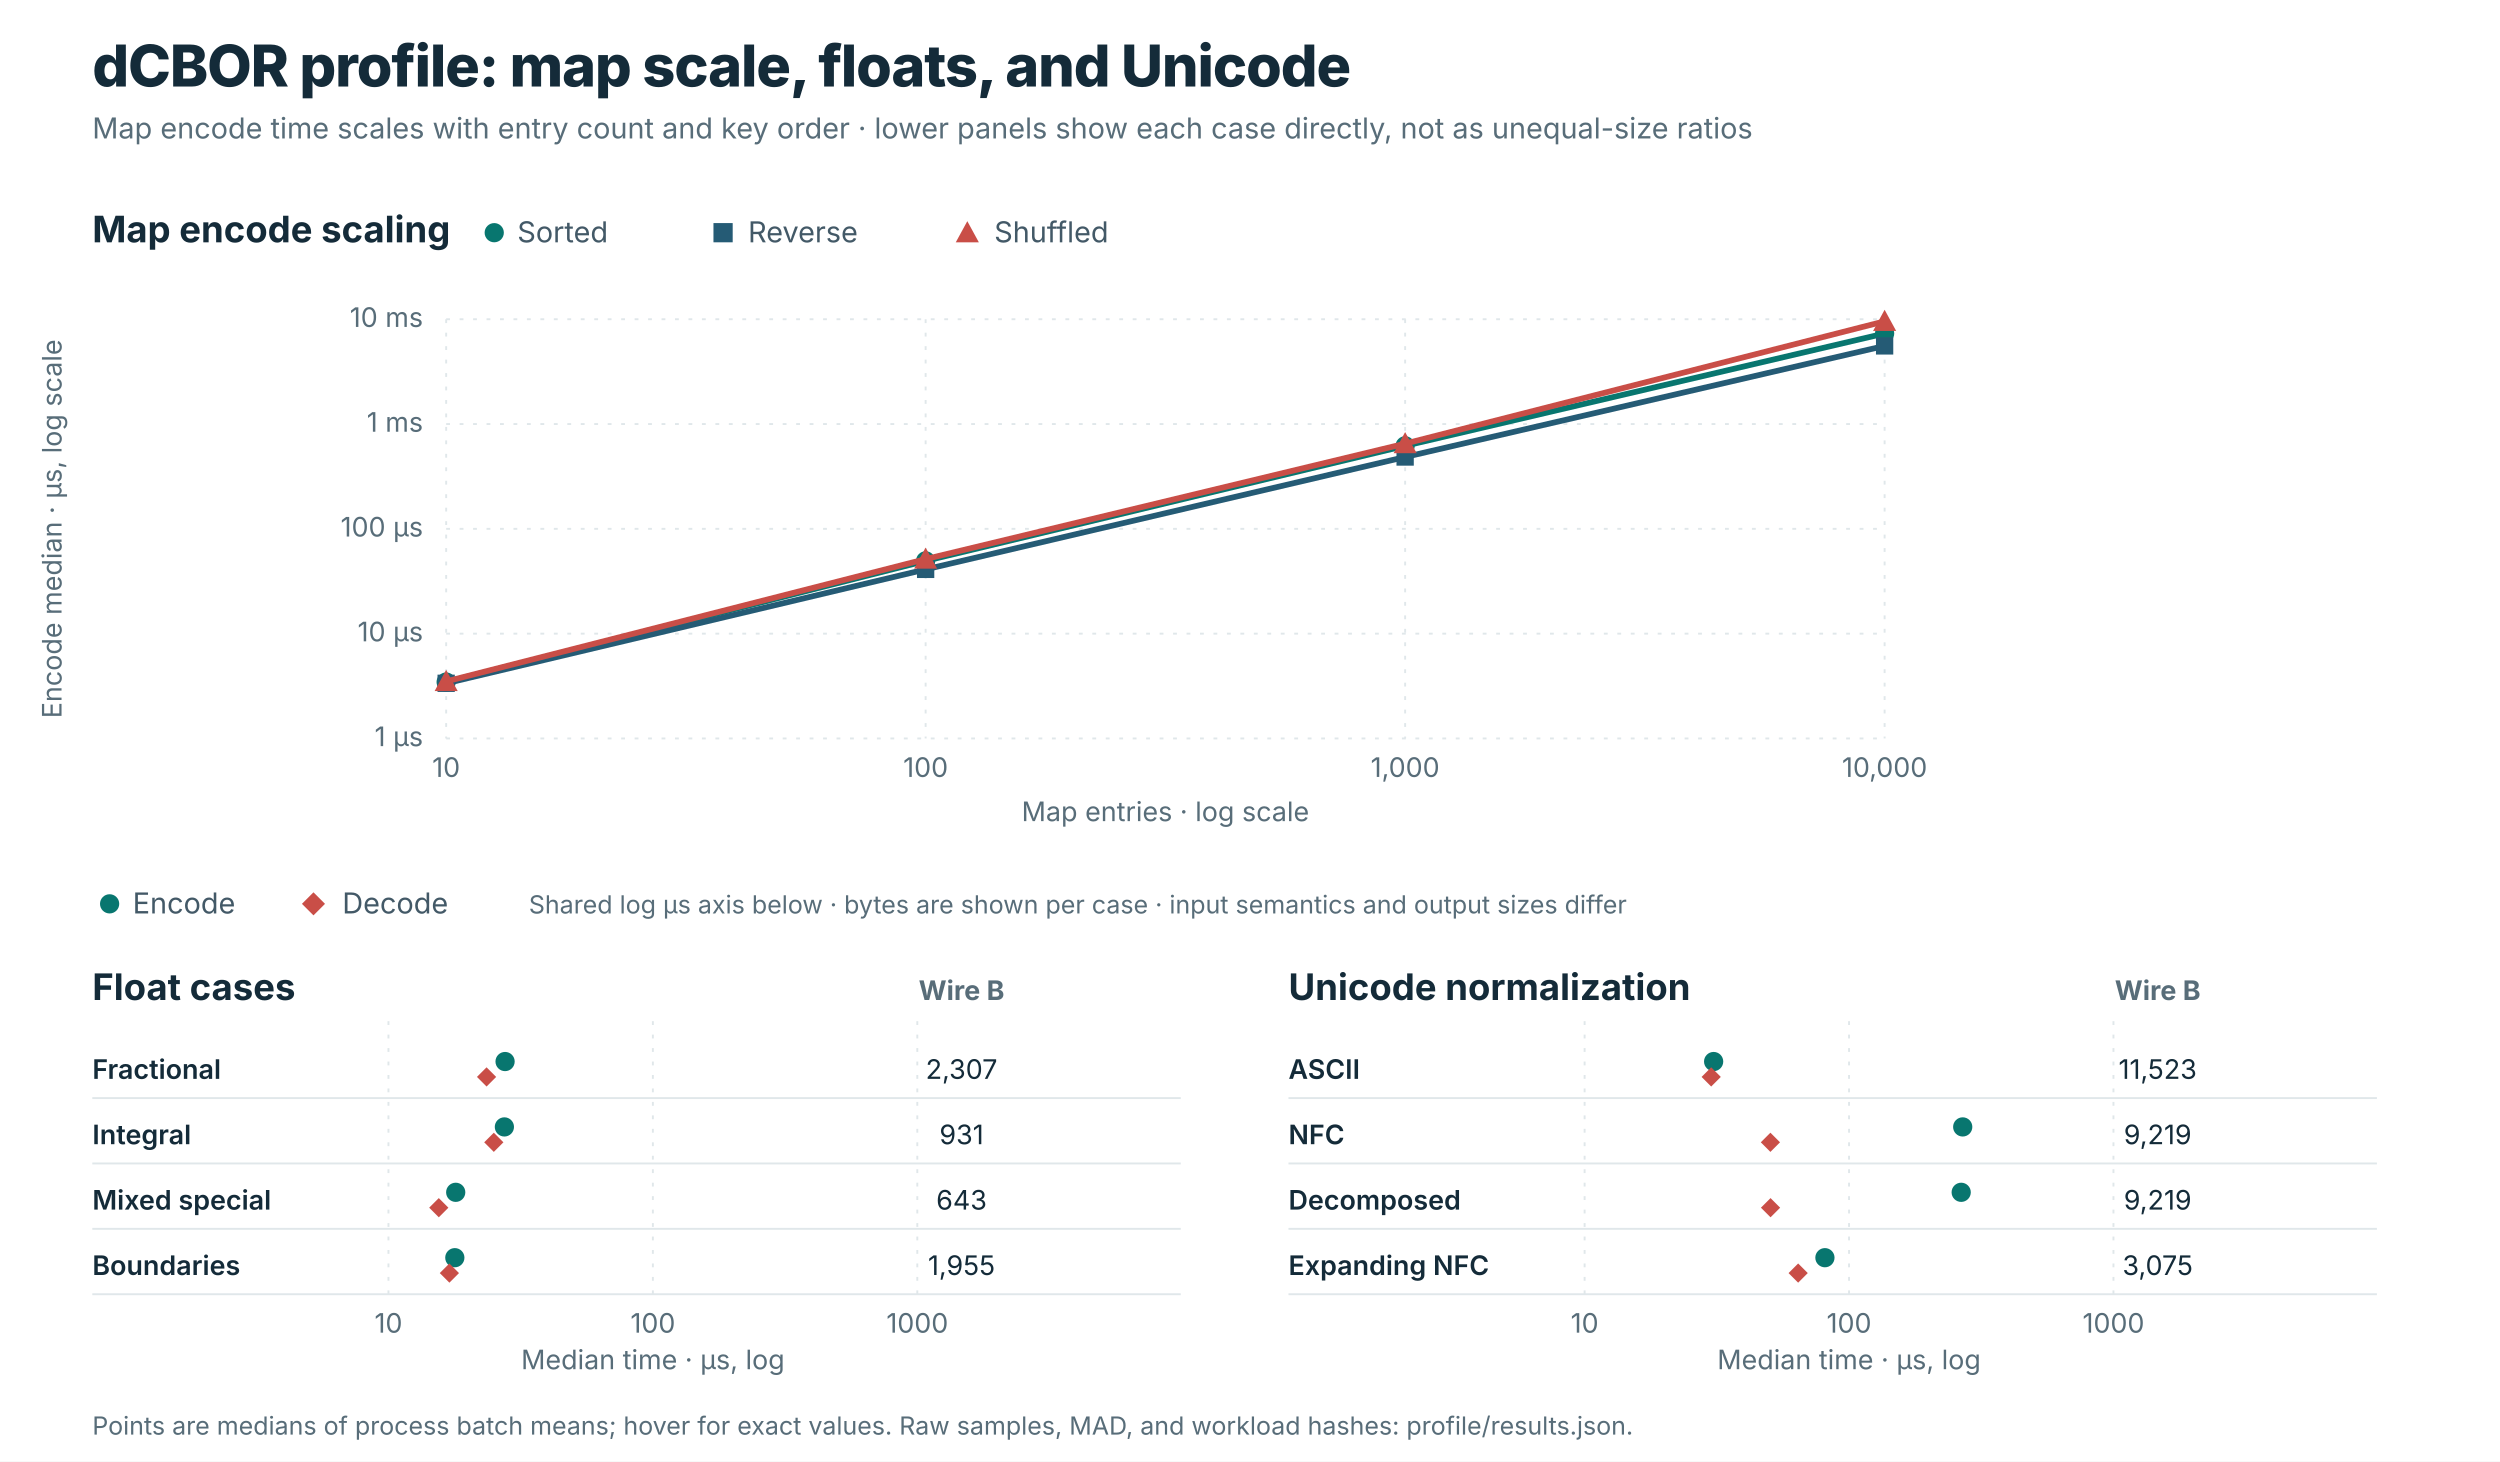
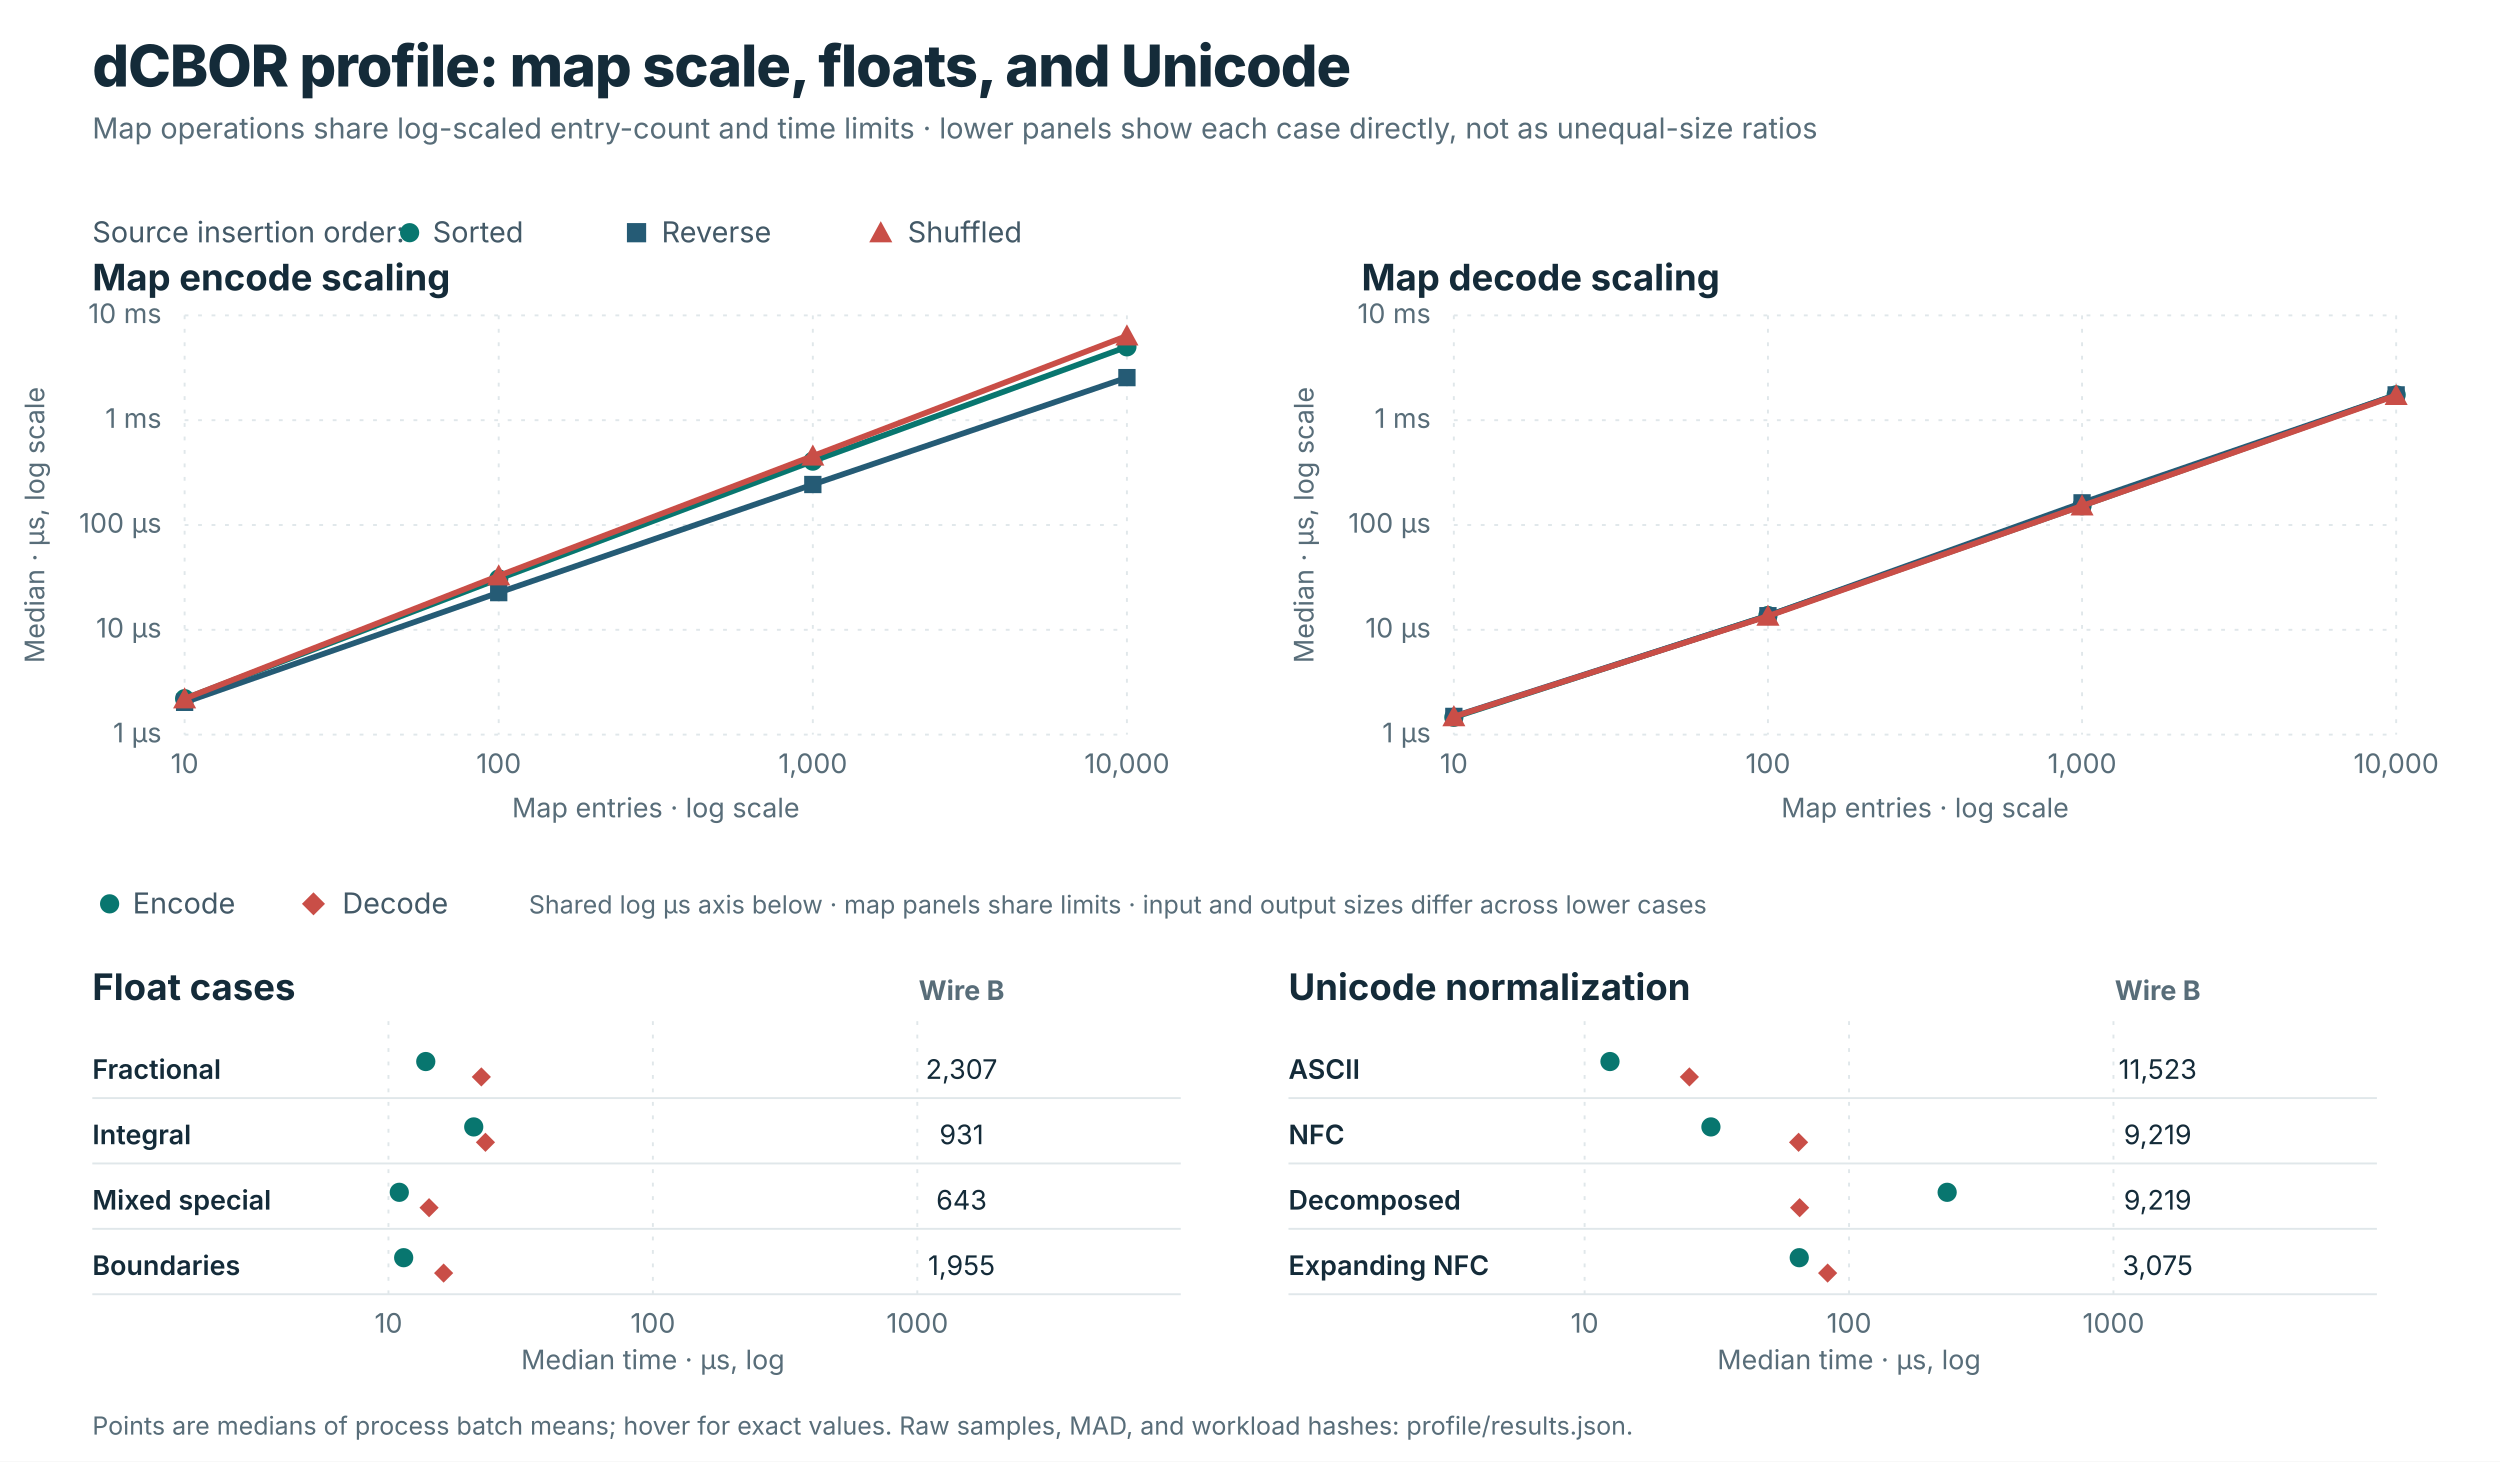
<svg xmlns="http://www.w3.org/2000/svg" width="1300" height="760" viewBox="0 0 1300 760" role="img" aria-labelledby="title desc">
  <style>
  text { font-family: Inter, ui-sans-serif, system-ui, -apple-system, sans-serif; fill: #142B39; }
  .title { font-size: 27px; font-weight: 740; letter-spacing: -0.45px; }
  .subtitle { font-size: 15px; fill: #586D79; }
  .caption { font-size: 13px; fill: #586D79; }
  .fixture { font-size: 16px; font-weight: 650; }
  .small { font-size: 14px; fill: #586D79; }
  .value { font-size: 15px; font-weight: 600; font-variant-numeric: tabular-nums; }
  .muted { fill: #586D79; }
  .card { fill: #FFFFFF; stroke: #E0E7EA; stroke-width: 1; }
  .rule { stroke: #E0E7EA; stroke-width: 1; }
  .legend { font-size: 15px; fill: #435967; }
  .column-head { font-size: 14px; fill: #586D79; font-weight: 650; }
  .axis { font-size: 14px; fill: #586D79; font-variant-numeric: tabular-nums; }

    .hero { font-size: 30px; font-weight: 760; letter-spacing: -0.55px; }
    .dek { font-size: 15px; fill: #586D79; }
    .panel-title { font-size: 19px; font-weight: 720; }
    .case-label { font-size: 14px; font-weight: 590; }
    .case-value { font-size: 14px; font-variant-numeric: tabular-nums; }
  </style>
  <rect width="1300" height="760" fill="#FFFFFF" />
  <text x="48" y="45" class="hero">dCBOR profile: map scale, floats, and Unicode</text>
-   <text x="48" y="72" class="dek">Map encode time scales with entry count and key order · lower panels show each case directly, not as unequal-size ratios</text>
-   <text x="48" y="126" class="panel-title">Map encode scaling</text>
-   <circle cx="257" cy="121" r="5" fill="#08766F" />
-   <text x="269" y="126" class="legend">Sorted</text>
-   <rect x="371" y="116" width="10" height="10" fill="#255B75" />
-   <text x="389" y="126" class="legend">Reverse</text>
-   <polygon points="503,115 509,126 497,126" fill="#C94E47" />
-   <text x="517" y="126" class="legend">Shuffled</text>
-   <line x1="232.00" y1="166" x2="232.00" y2="384" stroke="#E0E7EA" stroke-dasharray="2 5" />
-   <text x="232.00" y="404" text-anchor="middle" class="axis">10</text>
-   <line x1="481.33" y1="166" x2="481.33" y2="384" stroke="#E0E7EA" stroke-dasharray="2 5" />
-   <text x="481.33" y="404" text-anchor="middle" class="axis">100</text>
-   <line x1="730.67" y1="166" x2="730.67" y2="384" stroke="#E0E7EA" stroke-dasharray="2 5" />
-   <text x="730.67" y="404" text-anchor="middle" class="axis">1,000</text>
-   <line x1="980.00" y1="166" x2="980.00" y2="384" stroke="#E0E7EA" stroke-dasharray="2 5" />
-   <text x="980.00" y="404" text-anchor="middle" class="axis">10,000</text>
-   <line x1="232" y1="384.00" x2="980" y2="384.00" stroke="#E0E7EA" stroke-dasharray="2 5" />
-   <text x="220" y="388.00" text-anchor="end" class="axis">1 µs</text>
-   <line x1="232" y1="329.50" x2="980" y2="329.50" stroke="#E0E7EA" stroke-dasharray="2 5" />
-   <text x="220" y="333.50" text-anchor="end" class="axis">10 µs</text>
-   <line x1="232" y1="275.00" x2="980" y2="275.00" stroke="#E0E7EA" stroke-dasharray="2 5" />
-   <text x="220" y="279.00" text-anchor="end" class="axis">100 µs</text>
-   <line x1="232" y1="220.50" x2="980" y2="220.50" stroke="#E0E7EA" stroke-dasharray="2 5" />
-   <text x="220" y="224.50" text-anchor="end" class="axis">1 ms</text>
-   <line x1="232" y1="166.00" x2="980" y2="166.00" stroke="#E0E7EA" stroke-dasharray="2 5" />
-   <text x="220" y="170.00" text-anchor="end" class="axis">10 ms</text>
-   <polyline points="232.00,354.67 481.33,291.65 730.67,231.82 980.00,173.40" fill="none" stroke="#08766F" stroke-width="3" stroke-linejoin="round" />
-   <circle cx="232.00" cy="354.67" r="5" fill="#08766F" />
-   <circle cx="481.33" cy="291.65" r="5" fill="#08766F" />
-   <circle cx="730.67" cy="231.82" r="5" fill="#08766F" />
-   <circle cx="980.00" cy="173.40" r="5" fill="#08766F" />
-   <polyline points="232.00,355.31 481.33,296.08 730.67,237.65 980.00,179.87" fill="none" stroke="#255B75" stroke-width="3" stroke-linejoin="round" />
-   <rect x="227.50" y="350.81" width="9" height="9" fill="#255B75" />
-   <rect x="476.83" y="291.58" width="9" height="9" fill="#255B75" />
-   <rect x="726.17" y="233.15" width="9" height="9" fill="#255B75" />
-   <rect x="975.50" y="175.37" width="9" height="9" fill="#255B75" />
-   <polyline points="232.00,354.34 481.33,290.72 730.67,230.68 980.00,167.07" fill="none" stroke="#C94E47" stroke-width="3" stroke-linejoin="round" />
-   <polygon points="232.00,348.34 238.00,359.34 226.00,359.34" fill="#C94E47" />
-   <polygon points="481.33,284.72 487.33,295.72 475.33,295.72" fill="#C94E47" />
-   <polygon points="730.67,224.68 736.67,235.68 724.67,235.68" fill="#C94E47" />
-   <polygon points="980.00,161.07 986.00,172.07 974.00,172.07" fill="#C94E47" />
-   <text x="606.0" y="427" text-anchor="middle" class="axis">Map entries · log scale</text>
-   <text transform="translate(32 275.0) rotate(-90)" text-anchor="middle" class="axis">Encode median · µs, log scale</text>
+   <text x="48" y="72" class="dek">Map operations share log-scaled entry-count and time limits · lower panels show each case directly, not as unequal-size ratios</text>
+   <text x="48" y="126" class="legend">Source insertion order:</text>
+   <circle cx="213" cy="121" r="5" fill="#08766F" />
+   <text x="225" y="126" class="legend">Sorted</text>
+   <rect x="326" y="116" width="10" height="10" fill="#255B75" />
+   <text x="344" y="126" class="legend">Reverse</text>
+   <polygon points="458,115 464,126 452,126" fill="#C94E47" />
+   <text x="472" y="126" class="legend">Shuffled</text>
+   <text x="48" y="151" class="panel-title">Map encode scaling</text>
+   <text x="708" y="151" class="panel-title">Map decode scaling</text>
+   <line x1="96.00" y1="164" x2="96.00" y2="382" stroke="#E0E7EA" stroke-dasharray="2 5" />
+   <text x="96.00" y="402" text-anchor="middle" class="axis">10</text>
+   <line x1="259.33" y1="164" x2="259.33" y2="382" stroke="#E0E7EA" stroke-dasharray="2 5" />
+   <text x="259.33" y="402" text-anchor="middle" class="axis">100</text>
+   <line x1="422.67" y1="164" x2="422.67" y2="382" stroke="#E0E7EA" stroke-dasharray="2 5" />
+   <text x="422.67" y="402" text-anchor="middle" class="axis">1,000</text>
+   <line x1="586.00" y1="164" x2="586.00" y2="382" stroke="#E0E7EA" stroke-dasharray="2 5" />
+   <text x="586.00" y="402" text-anchor="middle" class="axis">10,000</text>
+   <line x1="96" y1="382.00" x2="586" y2="382.00" stroke="#E0E7EA" stroke-dasharray="2 5" />
+   <text x="84" y="386.00" text-anchor="end" class="axis">1 µs</text>
+   <line x1="96" y1="327.50" x2="586" y2="327.50" stroke="#E0E7EA" stroke-dasharray="2 5" />
+   <text x="84" y="331.50" text-anchor="end" class="axis">10 µs</text>
+   <line x1="96" y1="273.00" x2="586" y2="273.00" stroke="#E0E7EA" stroke-dasharray="2 5" />
+   <text x="84" y="277.00" text-anchor="end" class="axis">100 µs</text>
+   <line x1="96" y1="218.50" x2="586" y2="218.50" stroke="#E0E7EA" stroke-dasharray="2 5" />
+   <text x="84" y="222.50" text-anchor="end" class="axis">1 ms</text>
+   <line x1="96" y1="164.00" x2="586" y2="164.00" stroke="#E0E7EA" stroke-dasharray="2 5" />
+   <text x="84" y="168.00" text-anchor="end" class="axis">10 ms</text>
+   <line x1="756.00" y1="164" x2="756.00" y2="382" stroke="#E0E7EA" stroke-dasharray="2 5" />
+   <text x="756.00" y="402" text-anchor="middle" class="axis">10</text>
+   <line x1="919.33" y1="164" x2="919.33" y2="382" stroke="#E0E7EA" stroke-dasharray="2 5" />
+   <text x="919.33" y="402" text-anchor="middle" class="axis">100</text>
+   <line x1="1082.67" y1="164" x2="1082.67" y2="382" stroke="#E0E7EA" stroke-dasharray="2 5" />
+   <text x="1082.67" y="402" text-anchor="middle" class="axis">1,000</text>
+   <line x1="1246.00" y1="164" x2="1246.00" y2="382" stroke="#E0E7EA" stroke-dasharray="2 5" />
+   <text x="1246.00" y="402" text-anchor="middle" class="axis">10,000</text>
+   <line x1="756" y1="382.00" x2="1246" y2="382.00" stroke="#E0E7EA" stroke-dasharray="2 5" />
+   <text x="744" y="386.00" text-anchor="end" class="axis">1 µs</text>
+   <line x1="756" y1="327.50" x2="1246" y2="327.50" stroke="#E0E7EA" stroke-dasharray="2 5" />
+   <text x="744" y="331.50" text-anchor="end" class="axis">10 µs</text>
+   <line x1="756" y1="273.00" x2="1246" y2="273.00" stroke="#E0E7EA" stroke-dasharray="2 5" />
+   <text x="744" y="277.00" text-anchor="end" class="axis">100 µs</text>
+   <line x1="756" y1="218.50" x2="1246" y2="218.50" stroke="#E0E7EA" stroke-dasharray="2 5" />
+   <text x="744" y="222.50" text-anchor="end" class="axis">1 ms</text>
+   <line x1="756" y1="164.00" x2="1246" y2="164.00" stroke="#E0E7EA" stroke-dasharray="2 5" />
+   <text x="744" y="168.00" text-anchor="end" class="axis">10 ms</text>
+   <polyline points="96.00,363.31 259.33,301.02 422.67,239.79 586.00,180.35" fill="none" stroke="#08766F" stroke-width="3" stroke-linejoin="round" />
+   <circle cx="96.00" cy="363.31" r="5" fill="#08766F" />
+   <circle cx="259.33" cy="301.02" r="5" fill="#08766F" />
+   <circle cx="422.67" cy="239.79" r="5" fill="#08766F" />
+   <circle cx="586.00" cy="180.35" r="5" fill="#08766F" />
+   <polyline points="96.00,365.21 259.33,308.16 422.67,251.94 586.00,196.36" fill="none" stroke="#255B75" stroke-width="3" stroke-linejoin="round" />
+   <rect x="91.50" y="360.71" width="9" height="9" fill="#255B75" />
+   <rect x="254.83" y="303.66" width="9" height="9" fill="#255B75" />
+   <rect x="418.17" y="247.44" width="9" height="9" fill="#255B75" />
+   <rect x="581.50" y="191.86" width="9" height="9" fill="#255B75" />
+   <polyline points="96.00,363.35 259.33,299.41 422.67,237.12 586.00,174.64" fill="none" stroke="#C94E47" stroke-width="3" stroke-linejoin="round" />
+   <polygon points="96.00,357.35 102.00,368.35 90.00,368.35" fill="#C94E47" />
+   <polygon points="259.33,293.41 265.33,304.41 253.33,304.41" fill="#C94E47" />
+   <polygon points="422.67,231.12 428.67,242.12 416.67,242.12" fill="#C94E47" />
+   <polygon points="586.00,168.64 592.00,179.64 580.00,179.64" fill="#C94E47" />
+   <polyline points="756.00,373.00 919.33,320.07 1082.67,262.98 1246.00,205.31" fill="none" stroke="#08766F" stroke-width="3" stroke-linejoin="round" />
+   <circle cx="756.00" cy="373.00" r="5" fill="#08766F" />
+   <circle cx="919.33" cy="320.07" r="5" fill="#08766F" />
+   <circle cx="1082.67" cy="262.98" r="5" fill="#08766F" />
+   <circle cx="1246.00" cy="205.31" r="5" fill="#08766F" />
+   <polyline points="756.00,372.53 919.33,320.17 1082.67,261.48 1246.00,205.34" fill="none" stroke="#255B75" stroke-width="3" stroke-linejoin="round" />
+   <rect x="751.50" y="368.03" width="9" height="9" fill="#255B75" />
+   <rect x="914.83" y="315.67" width="9" height="9" fill="#255B75" />
+   <rect x="1078.17" y="256.98" width="9" height="9" fill="#255B75" />
+   <rect x="1241.50" y="200.84" width="9" height="9" fill="#255B75" />
+   <polyline points="756.00,372.67 919.33,320.37 1082.67,263.05 1246.00,205.61" fill="none" stroke="#C94E47" stroke-width="3" stroke-linejoin="round" />
+   <polygon points="756.00,366.67 762.00,377.67 750.00,377.67" fill="#C94E47" />
+   <polygon points="919.33,314.37 925.33,325.37 913.33,325.37" fill="#C94E47" />
+   <polygon points="1082.67,257.05 1088.67,268.05 1076.67,268.05" fill="#C94E47" />
+   <polygon points="1246.00,199.61 1252.00,210.61 1240.00,210.61" fill="#C94E47" />
+   <text x="341" y="425" text-anchor="middle" class="axis">Map entries · log scale</text>
+   <text x="1001" y="425" text-anchor="middle" class="axis">Map entries · log scale</text>
+   <text transform="translate(23 273.0) rotate(-90)" text-anchor="middle" class="axis">Median · µs, log scale</text>
+   <text transform="translate(683 273.0) rotate(-90)" text-anchor="middle" class="axis">Median · µs, log scale</text>
  <circle cx="57" cy="470" r="5" fill="#08766F" />
  <text x="69" y="475" class="legend">Encode</text>
  <polygon points="163,464 169,470 163,476 157,470" fill="#C94E47" />
  <text x="178" y="475" class="legend">Decode</text>
-   <text x="275" y="475" class="caption">Shared log µs axis below · bytes are shown per case · input semantics and output sizes differ</text>
+   <text x="275" y="475" class="caption">Shared log µs axis below · map panels share limits · input and output sizes differ across lower cases</text>
  <text x="48" y="520" class="panel-title">Float cases</text>
  <text x="500" y="520" text-anchor="middle" class="column-head">Wire B</text>
  <line x1="202.00" y1="531" x2="202.00" y2="675" stroke="#E0E7EA" stroke-dasharray="2 5" />
  <text x="202.00" y="693" text-anchor="middle" class="axis">10</text>
  <line x1="339.50" y1="531" x2="339.50" y2="675" stroke="#E0E7EA" stroke-dasharray="2 5" />
  <text x="339.50" y="693" text-anchor="middle" class="axis">100</text>
  <line x1="477.00" y1="531" x2="477.00" y2="675" stroke="#E0E7EA" stroke-dasharray="2 5" />
  <text x="477.00" y="693" text-anchor="middle" class="axis">1000</text>
  <text x="48" y="561.0" class="case-label">Fractional</text>
-   <circle cx="262.64" cy="552.00" r="5" fill="#08766F" />
-   <polygon points="253.01,555.00 258.01,560.00 253.01,565.00 248.01,560.00" fill="#C94E47" />
+   <circle cx="221.40" cy="552.00" r="5" fill="#08766F" />
+   <polygon points="250.29,555.00 255.29,560.00 250.29,565.00 245.29,560.00" fill="#C94E47" />
  <text x="500" y="561.0" text-anchor="middle" class="case-value">2,307</text>
  <line x1="48" y1="571.0" x2="614" y2="571.0" class="rule" />
  <text x="48" y="595.0" class="case-label">Integral</text>
-   <circle cx="262.28" cy="586.00" r="5" fill="#08766F" />
-   <polygon points="256.78,589.00 261.78,594.00 256.78,599.00 251.78,594.00" fill="#C94E47" />
+   <circle cx="246.34" cy="586.00" r="5" fill="#08766F" />
+   <polygon points="252.43,589.00 257.43,594.00 252.43,599.00 247.43,594.00" fill="#C94E47" />
  <text x="500" y="595.0" text-anchor="middle" class="case-value">931</text>
  <line x1="48" y1="605.0" x2="614" y2="605.0" class="rule" />
  <text x="48" y="629.0" class="case-label">Mixed special</text>
-   <circle cx="236.97" cy="620.00" r="5" fill="#08766F" />
-   <polygon points="228.17,623.00 233.17,628.00 228.17,633.00 223.17,628.00" fill="#C94E47" />
+   <circle cx="207.63" cy="620.00" r="5" fill="#08766F" />
+   <polygon points="223.11,623.00 228.11,628.00 223.11,633.00 218.11,628.00" fill="#C94E47" />
  <text x="500" y="629.0" text-anchor="middle" class="case-value">643</text>
  <line x1="48" y1="639.0" x2="614" y2="639.0" class="rule" />
  <text x="48" y="663.0" class="case-label">Boundaries</text>
-   <circle cx="236.51" cy="654.00" r="5" fill="#08766F" />
-   <polygon points="233.68,657.00 238.68,662.00 233.68,667.00 228.68,662.00" fill="#C94E47" />
+   <circle cx="209.91" cy="654.00" r="5" fill="#08766F" />
+   <polygon points="230.68,657.00 235.68,662.00 230.68,667.00 225.68,662.00" fill="#C94E47" />
  <text x="500" y="663.0" text-anchor="middle" class="case-value">1,955</text>
  <line x1="48" y1="673.0" x2="614" y2="673.0" class="rule" />
  <text x="339.5" y="712" text-anchor="middle" class="axis">Median time · µs, log</text>
  <text x="670" y="520" class="panel-title">Unicode normalization</text>
  <text x="1122" y="520" text-anchor="middle" class="column-head">Wire B</text>
  <line x1="824.00" y1="531" x2="824.00" y2="675" stroke="#E0E7EA" stroke-dasharray="2 5" />
  <text x="824.00" y="693" text-anchor="middle" class="axis">10</text>
  <line x1="961.50" y1="531" x2="961.50" y2="675" stroke="#E0E7EA" stroke-dasharray="2 5" />
  <text x="961.50" y="693" text-anchor="middle" class="axis">100</text>
  <line x1="1099.00" y1="531" x2="1099.00" y2="675" stroke="#E0E7EA" stroke-dasharray="2 5" />
  <text x="1099.00" y="693" text-anchor="middle" class="axis">1000</text>
  <text x="670" y="561.0" class="case-label">ASCII</text>
-   <circle cx="891.09" cy="552.00" r="5" fill="#08766F" />
-   <polygon points="889.82,555.00 894.82,560.00 889.82,565.00 884.82,560.00" fill="#C94E47" />
+   <circle cx="837.19" cy="552.00" r="5" fill="#08766F" />
+   <polygon points="878.47,555.00 883.47,560.00 878.47,565.00 873.47,560.00" fill="#C94E47" />
  <text x="1122" y="561.0" text-anchor="middle" class="case-value">11,523</text>
  <line x1="670" y1="571.0" x2="1236" y2="571.0" class="rule" />
  <text x="670" y="595.0" class="case-label">NFC</text>
-   <circle cx="1020.61" cy="586.00" r="5" fill="#08766F" />
-   <polygon points="920.61,589.00 925.61,594.00 920.61,599.00 915.61,594.00" fill="#C94E47" />
+   <circle cx="889.68" cy="586.00" r="5" fill="#08766F" />
+   <polygon points="935.26,589.00 940.26,594.00 935.26,599.00 930.26,594.00" fill="#C94E47" />
  <text x="1122" y="595.0" text-anchor="middle" class="case-value">9,219</text>
  <line x1="670" y1="605.0" x2="1236" y2="605.0" class="rule" />
  <text x="670" y="629.0" class="case-label">Decomposed</text>
-   <circle cx="1019.82" cy="620.00" r="5" fill="#08766F" />
-   <polygon points="920.68,623.00 925.68,628.00 920.68,633.00 915.68,628.00" fill="#C94E47" />
+   <circle cx="1012.52" cy="620.00" r="5" fill="#08766F" />
+   <polygon points="935.81,623.00 940.81,628.00 935.81,633.00 930.81,628.00" fill="#C94E47" />
  <text x="1122" y="629.0" text-anchor="middle" class="case-value">9,219</text>
  <line x1="670" y1="639.0" x2="1236" y2="639.0" class="rule" />
  <text x="670" y="663.0" class="case-label">Expanding NFC</text>
-   <circle cx="948.96" cy="654.00" r="5" fill="#08766F" />
-   <polygon points="935.04,657.00 940.04,662.00 935.04,667.00 930.04,662.00" fill="#C94E47" />
+   <circle cx="935.61" cy="654.00" r="5" fill="#08766F" />
+   <polygon points="950.36,657.00 955.36,662.00 950.36,667.00 945.36,662.00" fill="#C94E47" />
  <text x="1122" y="663.0" text-anchor="middle" class="case-value">3,075</text>
  <line x1="670" y1="673.0" x2="1236" y2="673.0" class="rule" />
  <text x="961.5" y="712" text-anchor="middle" class="axis">Median time · µs, log</text>
  <text x="48" y="746" class="caption">Points are medians of process batch means; hover for exact values. Raw samples, MAD, and workload hashes: profile/results.json.</text>
</svg>
